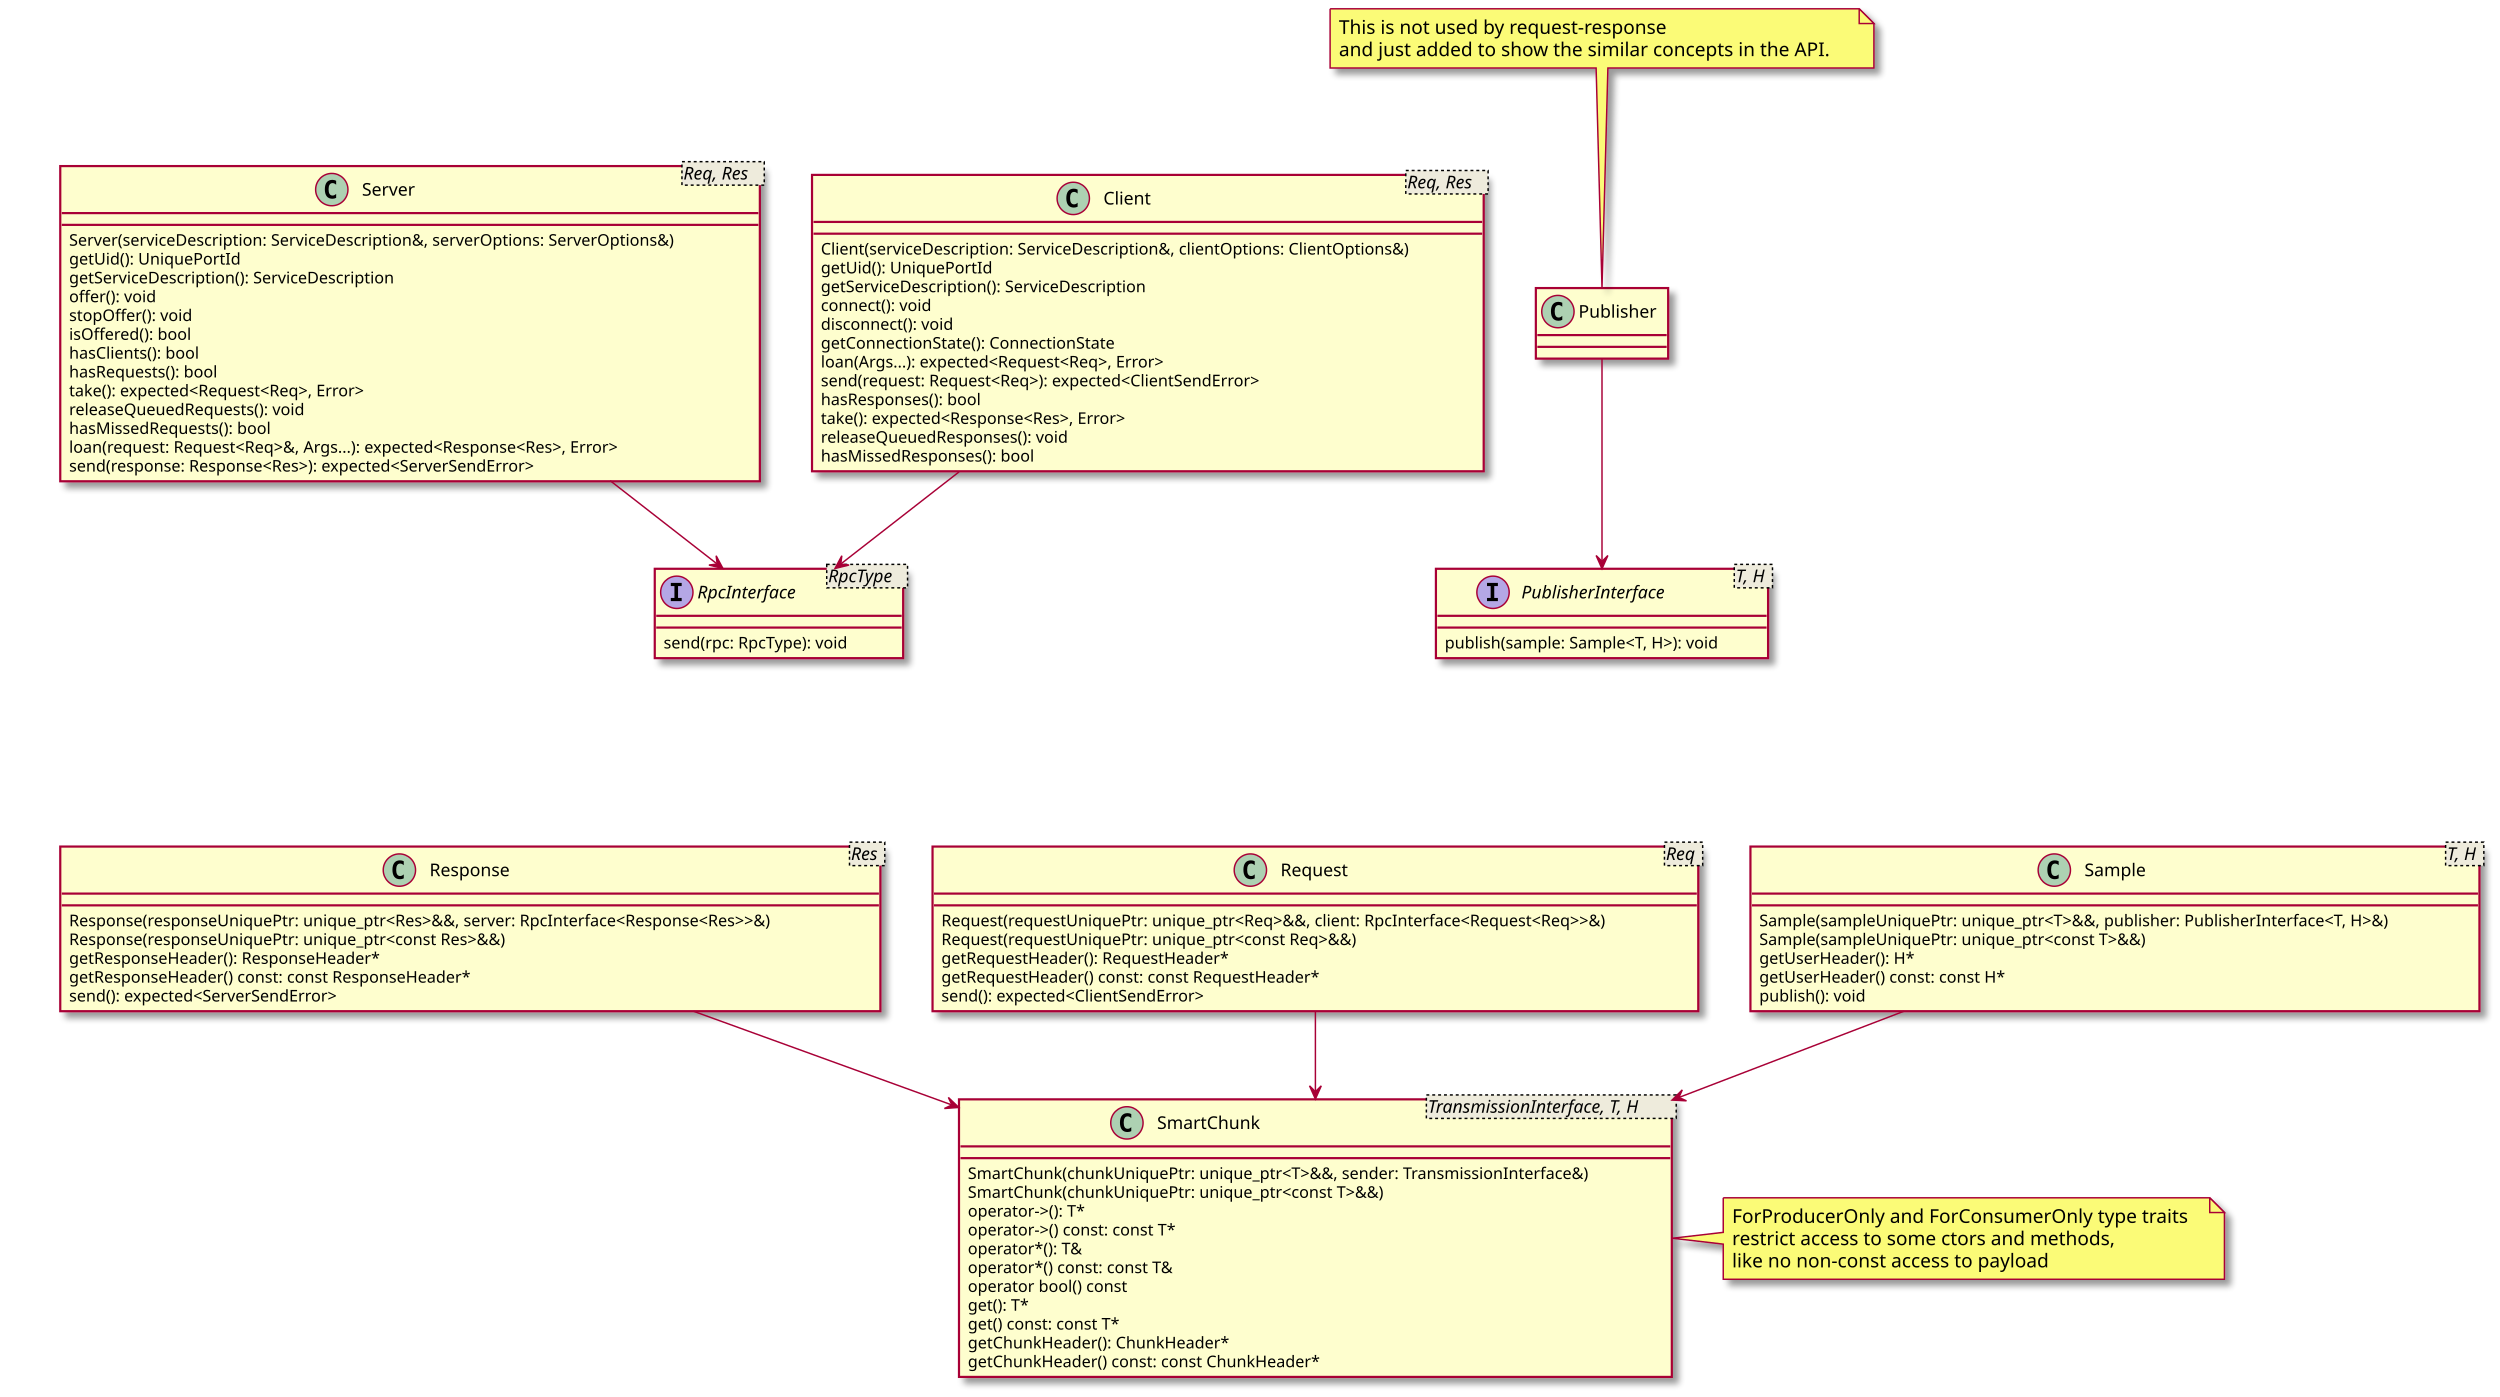
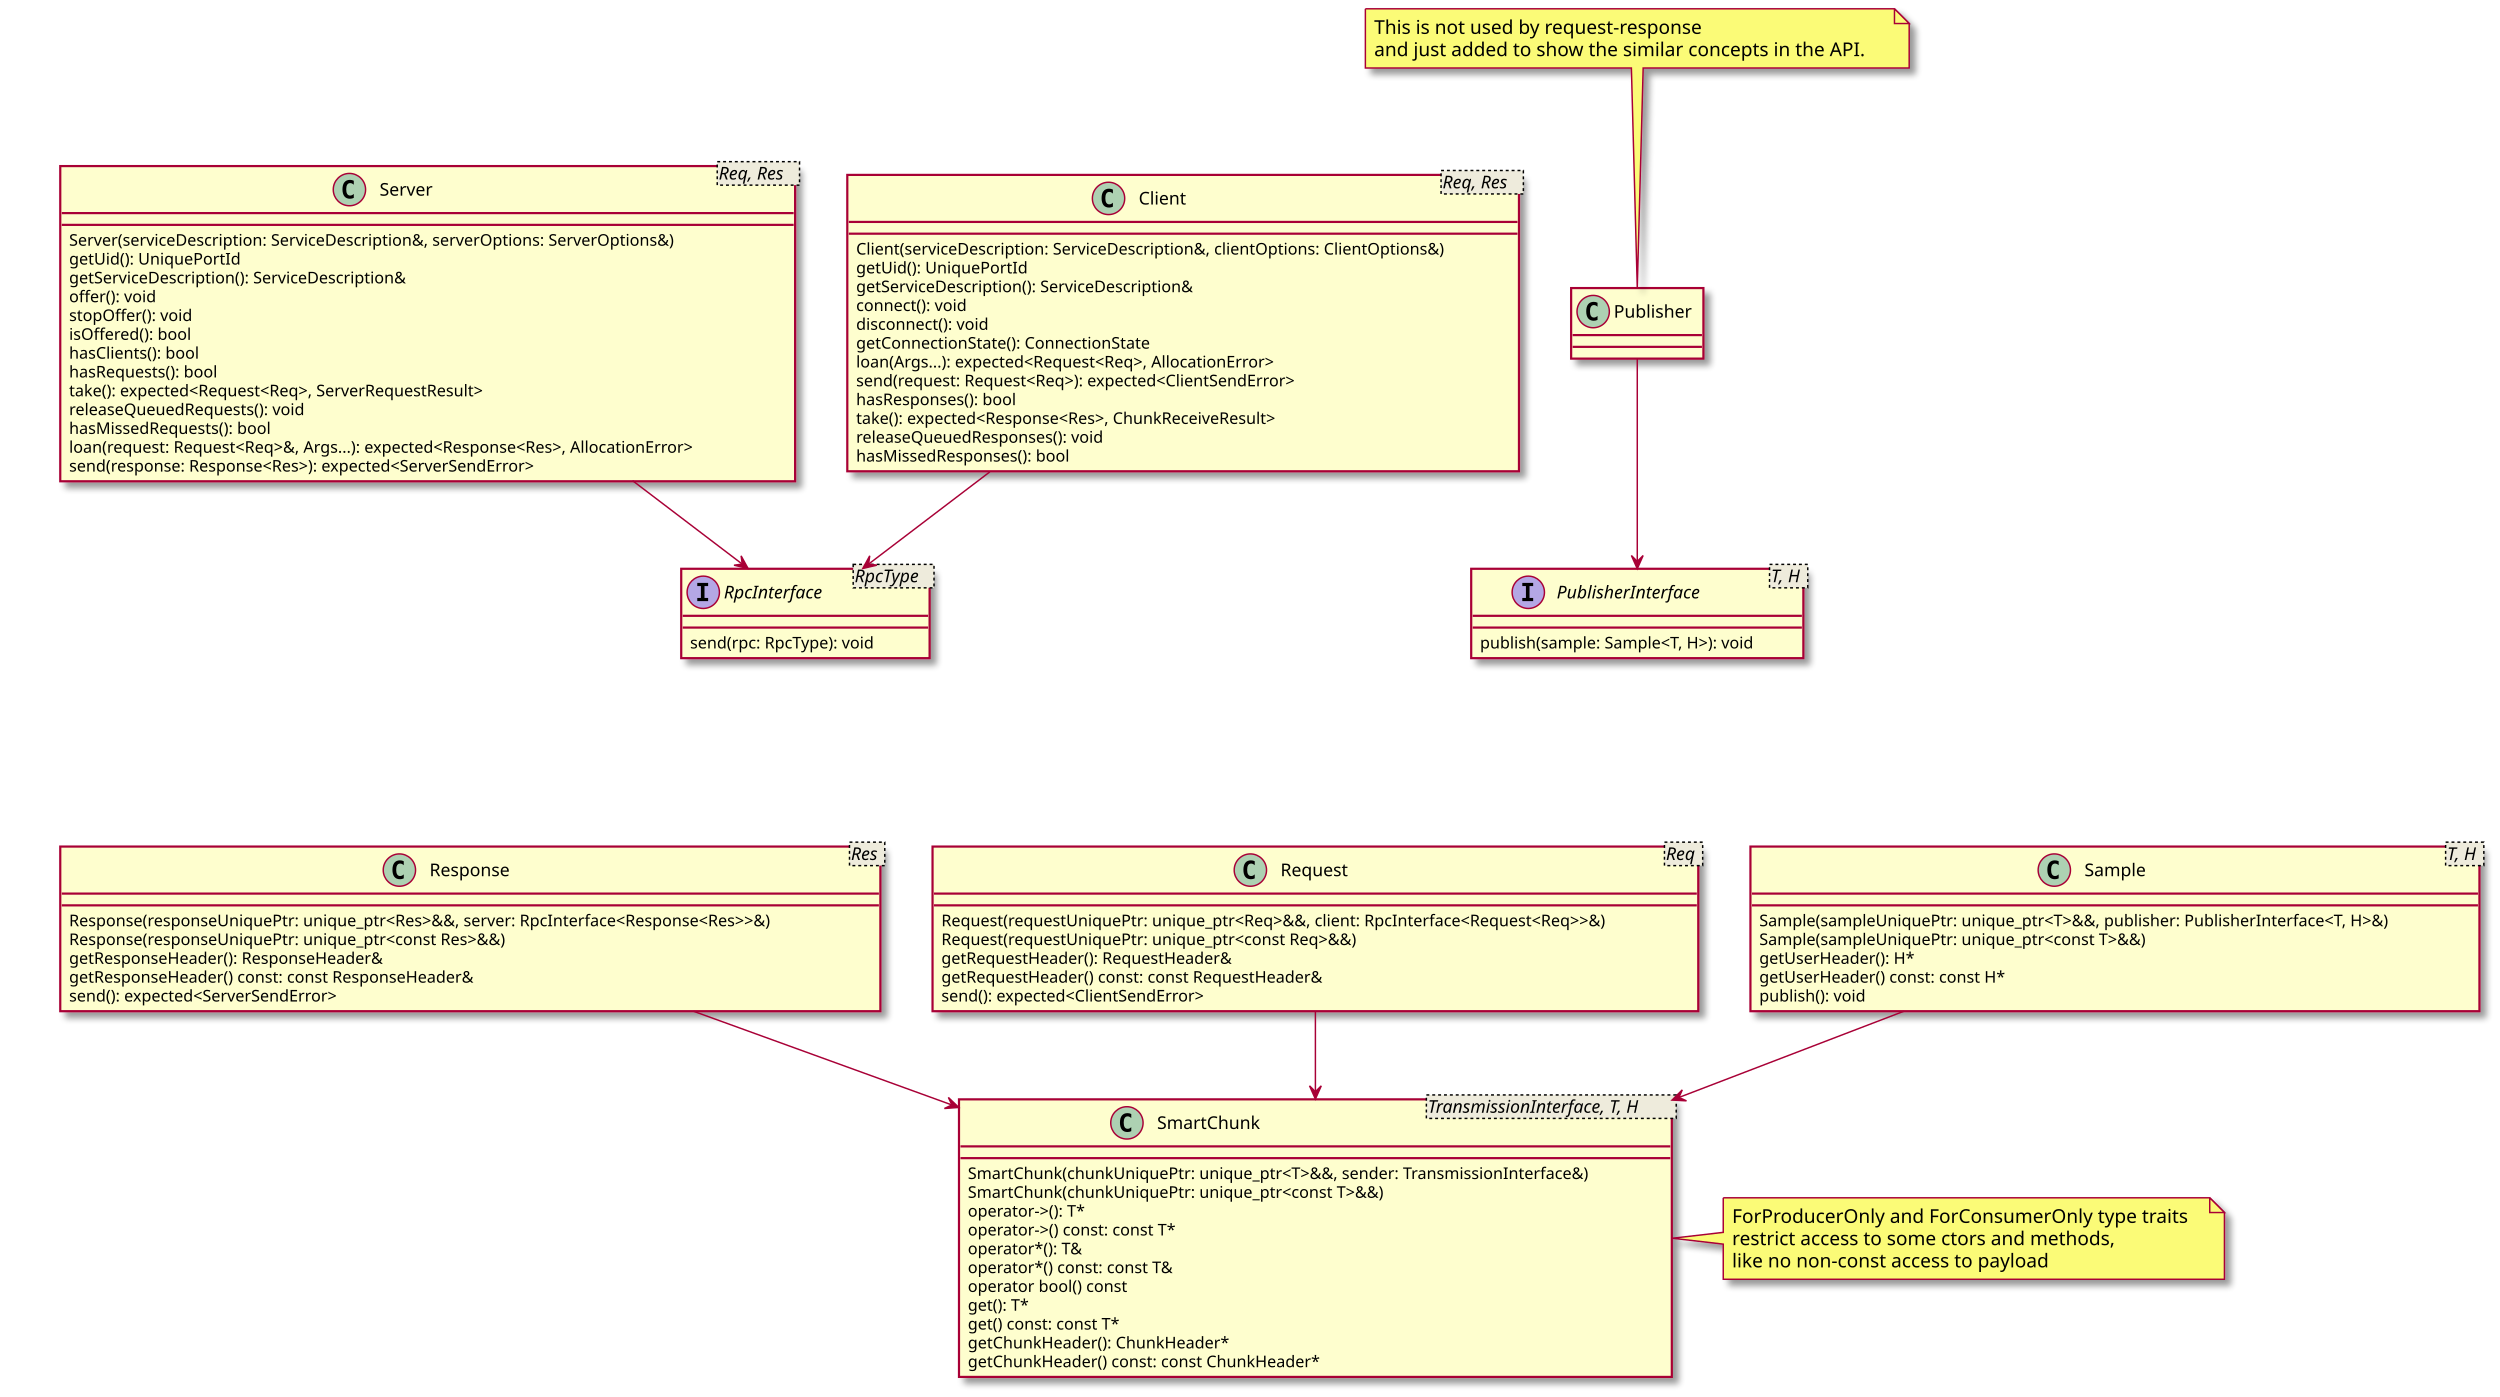
<svg xmlns="http://www.w3.org/2000/svg" contentScriptType="application/ecmascript" contentStyleType="text/css" height="950px" preserveAspectRatio="none" style="width:1701px;height:950px;background:#EEEBDC;" version="1.1" viewBox="0 0 1701 950" width="1701px" zoomAndPan="magnify">
  <defs>
-     <filter height="300%" id="ffb2v00iwf67v" width="300%" x="-1" y="-1">
+     <filter height="300%" id="f7k70izyfqtd5" width="300%" x="-1" y="-1">
      <feGaussianBlur result="blurOut" stdDeviation="2.0" />
      <feColorMatrix in="blurOut" result="blurOut2" type="matrix" values="0 0 0 0 0 0 0 0 0 0 0 0 0 0 0 0 0 0 .4 0" />
      <feOffset dx="4.0" dy="4.0" in="blurOut2" result="blurOut3" />
      <feBlend in="SourceGraphic" in2="blurOut3" mode="normal" />
    </filter>
  </defs>
  <g>
-     <rect codeLine="3" fill="#FEFECE" filter="url(#ffb2v00iwf67v)" height="201.656" id="Client" style="stroke:#A80036;stroke-width:1.5;" width="457" x="552.5" y="119" />
-     <ellipse cx="730.25" cy="135" fill="#ADD1B2" rx="11" ry="11" style="stroke:#A80036;stroke-width:1.0;" />
-     <path d="M733.219,140.641 Q732.641,140.938 732,141.078 Q731.359,141.234 730.656,141.234 Q728.156,141.234 726.828,139.594 Q725.516,137.938 725.516,134.812 Q725.516,131.688 726.828,130.031 Q728.156,128.375 730.656,128.375 Q731.359,128.375 732,128.531 Q732.656,128.688 733.219,128.984 L733.219,131.703 Q732.594,131.125 732,130.859 Q731.406,130.578 730.781,130.578 Q729.438,130.578 728.75,131.656 Q728.062,132.719 728.062,134.812 Q728.062,136.906 728.75,137.984 Q729.438,139.047 730.781,139.047 Q731.406,139.047 732,138.781 Q732.594,138.5 733.219,137.922 L733.219,140.641 Z " fill="#000000" />
-     <text fill="#000000" font-family="sans-serif" font-size="12" lengthAdjust="spacing" textLength="35" x="750.75" y="139.154">Client</text>
-     <rect fill="#EEEBDC" height="15.969" style="stroke:#000000;stroke-width:1.0;stroke-dasharray:2.0,2.0;" width="56" x="956.5" y="116" />
-     <text fill="#000000" font-family="sans-serif" font-size="12" font-style="italic" lengthAdjust="spacing" textLength="54" x="957.5" y="128.139">Req, Res</text>
-     <line style="stroke:#A80036;stroke-width:1.5;" x1="553.5" x2="1008.5" y1="151" y2="151" />
-     <line style="stroke:#A80036;stroke-width:1.5;" x1="553.5" x2="1008.5" y1="159" y2="159" />
-     <text fill="#000000" font-family="sans-serif" font-size="11" lengthAdjust="spacing" textLength="445" x="558.5" y="173.21">Client(serviceDescription: ServiceDescription&amp;, clientOptions: ClientOptions&amp;)</text>
-     <text fill="#000000" font-family="sans-serif" font-size="11" lengthAdjust="spacing" textLength="124" x="558.5" y="186.015">getUid(): UniquePortId</text>
-     <text fill="#000000" font-family="sans-serif" font-size="11" lengthAdjust="spacing" textLength="246" x="558.5" y="198.82">getServiceDescription(): ServiceDescription</text>
-     <text fill="#000000" font-family="sans-serif" font-size="11" lengthAdjust="spacing" textLength="83" x="558.5" y="211.625">connect(): void</text>
-     <text fill="#000000" font-family="sans-serif" font-size="11" lengthAdjust="spacing" textLength="100" x="558.5" y="224.429">disconnect(): void</text>
-     <text fill="#000000" font-family="sans-serif" font-size="11" lengthAdjust="spacing" textLength="220" x="558.5" y="237.234">getConnectionState(): ConnectionState</text>
-     <text fill="#000000" font-family="sans-serif" font-size="11" lengthAdjust="spacing" textLength="269" x="558.5" y="250.039">loan(Args...): expected&lt;Request&lt;Req&gt;, Error&gt;</text>
-     <text fill="#000000" font-family="sans-serif" font-size="11" lengthAdjust="spacing" textLength="340" x="558.5" y="262.843">send(request: Request&lt;Req&gt;): expected&lt;ClientSendError&gt;</text>
-     <text fill="#000000" font-family="sans-serif" font-size="11" lengthAdjust="spacing" textLength="124" x="558.5" y="275.648">hasResponses(): bool</text>
-     <text fill="#000000" font-family="sans-serif" font-size="11" lengthAdjust="spacing" textLength="241" x="558.5" y="288.453">take(): expected&lt;Response&lt;Res&gt;, Error&gt;</text>
-     <text fill="#000000" font-family="sans-serif" font-size="11" lengthAdjust="spacing" textLength="189" x="558.5" y="301.257">releaseQueuedResponses(): void</text>
-     <text fill="#000000" font-family="sans-serif" font-size="11" lengthAdjust="spacing" textLength="164" x="558.5" y="314.062">hasMissedResponses(): bool</text>
-     <rect codeLine="18" fill="#FEFECE" filter="url(#ffb2v00iwf67v)" height="214.461" id="Server" style="stroke:#A80036;stroke-width:1.5;" width="476" x="41" y="113" />
-     <ellipse cx="225.75" cy="129" fill="#ADD1B2" rx="11" ry="11" style="stroke:#A80036;stroke-width:1.0;" />
-     <path d="M228.719,134.641 Q228.141,134.938 227.5,135.078 Q226.859,135.234 226.156,135.234 Q223.656,135.234 222.328,133.594 Q221.016,131.938 221.016,128.812 Q221.016,125.688 222.328,124.031 Q223.656,122.375 226.156,122.375 Q226.859,122.375 227.5,122.531 Q228.156,122.688 228.719,122.984 L228.719,125.703 Q228.094,125.125 227.5,124.859 Q226.906,124.578 226.281,124.578 Q224.938,124.578 224.25,125.656 Q223.562,126.719 223.562,128.812 Q223.562,130.906 224.25,131.984 Q224.938,133.047 226.281,133.047 Q226.906,133.047 227.5,132.781 Q228.094,132.5 228.719,131.922 L228.719,134.641 Z " fill="#000000" />
-     <text fill="#000000" font-family="sans-serif" font-size="12" lengthAdjust="spacing" textLength="40" x="246.25" y="133.154">Server</text>
-     <rect fill="#EEEBDC" height="15.969" style="stroke:#000000;stroke-width:1.0;stroke-dasharray:2.0,2.0;" width="56" x="464" y="110" />
-     <text fill="#000000" font-family="sans-serif" font-size="12" font-style="italic" lengthAdjust="spacing" textLength="54" x="465" y="122.139">Req, Res</text>
-     <line style="stroke:#A80036;stroke-width:1.5;" x1="42" x2="516" y1="145" y2="145" />
-     <line style="stroke:#A80036;stroke-width:1.5;" x1="42" x2="516" y1="153" y2="153" />
+     <rect codeLine="3" fill="#FEFECE" filter="url(#f7k70izyfqtd5)" height="201.656" id="Client" style="stroke:#A80036;stroke-width:1.5;" width="457" x="576.5" y="119" />
+     <ellipse cx="754.25" cy="135" fill="#ADD1B2" rx="11" ry="11" style="stroke:#A80036;stroke-width:1.0;" />
+     <path d="M757.219,140.641 Q756.641,140.938 756,141.078 Q755.359,141.234 754.656,141.234 Q752.156,141.234 750.828,139.594 Q749.516,137.938 749.516,134.812 Q749.516,131.688 750.828,130.031 Q752.156,128.375 754.656,128.375 Q755.359,128.375 756,128.531 Q756.656,128.688 757.219,128.984 L757.219,131.703 Q756.594,131.125 756,130.859 Q755.406,130.578 754.781,130.578 Q753.438,130.578 752.75,131.656 Q752.062,132.719 752.062,134.812 Q752.062,136.906 752.75,137.984 Q753.438,139.047 754.781,139.047 Q755.406,139.047 756,138.781 Q756.594,138.5 757.219,137.922 L757.219,140.641 Z " fill="#000000" />
+     <text fill="#000000" font-family="sans-serif" font-size="12" lengthAdjust="spacing" textLength="35" x="774.75" y="139.154">Client</text>
+     <rect fill="#EEEBDC" height="15.969" style="stroke:#000000;stroke-width:1.0;stroke-dasharray:2.0,2.0;" width="56" x="980.5" y="116" />
+     <text fill="#000000" font-family="sans-serif" font-size="12" font-style="italic" lengthAdjust="spacing" textLength="54" x="981.5" y="128.139">Req, Res</text>
+     <line style="stroke:#A80036;stroke-width:1.5;" x1="577.5" x2="1032.5" y1="151" y2="151" />
+     <line style="stroke:#A80036;stroke-width:1.5;" x1="577.5" x2="1032.5" y1="159" y2="159" />
+     <text fill="#000000" font-family="sans-serif" font-size="11" lengthAdjust="spacing" textLength="445" x="582.5" y="173.21">Client(serviceDescription: ServiceDescription&amp;, clientOptions: ClientOptions&amp;)</text>
+     <text fill="#000000" font-family="sans-serif" font-size="11" lengthAdjust="spacing" textLength="124" x="582.5" y="186.015">getUid(): UniquePortId</text>
+     <text fill="#000000" font-family="sans-serif" font-size="11" lengthAdjust="spacing" textLength="256" x="582.5" y="198.82">getServiceDescription(): ServiceDescription&amp;</text>
+     <text fill="#000000" font-family="sans-serif" font-size="11" lengthAdjust="spacing" textLength="83" x="582.5" y="211.625">connect(): void</text>
+     <text fill="#000000" font-family="sans-serif" font-size="11" lengthAdjust="spacing" textLength="100" x="582.5" y="224.429">disconnect(): void</text>
+     <text fill="#000000" font-family="sans-serif" font-size="11" lengthAdjust="spacing" textLength="220" x="582.5" y="237.234">getConnectionState(): ConnectionState</text>
+     <text fill="#000000" font-family="sans-serif" font-size="11" lengthAdjust="spacing" textLength="323" x="582.5" y="250.039">loan(Args...): expected&lt;Request&lt;Req&gt;, AllocationError&gt;</text>
+     <text fill="#000000" font-family="sans-serif" font-size="11" lengthAdjust="spacing" textLength="340" x="582.5" y="262.843">send(request: Request&lt;Req&gt;): expected&lt;ClientSendError&gt;</text>
+     <text fill="#000000" font-family="sans-serif" font-size="11" lengthAdjust="spacing" textLength="124" x="582.5" y="275.648">hasResponses(): bool</text>
+     <text fill="#000000" font-family="sans-serif" font-size="11" lengthAdjust="spacing" textLength="325" x="582.5" y="288.453">take(): expected&lt;Response&lt;Res&gt;, ChunkReceiveResult&gt;</text>
+     <text fill="#000000" font-family="sans-serif" font-size="11" lengthAdjust="spacing" textLength="189" x="582.5" y="301.257">releaseQueuedResponses(): void</text>
+     <text fill="#000000" font-family="sans-serif" font-size="11" lengthAdjust="spacing" textLength="164" x="582.5" y="314.062">hasMissedResponses(): bool</text>
+     <rect codeLine="18" fill="#FEFECE" filter="url(#f7k70izyfqtd5)" height="214.461" id="Server" style="stroke:#A80036;stroke-width:1.5;" width="500" x="41" y="113" />
+     <ellipse cx="237.75" cy="129" fill="#ADD1B2" rx="11" ry="11" style="stroke:#A80036;stroke-width:1.0;" />
+     <path d="M240.719,134.641 Q240.141,134.938 239.5,135.078 Q238.859,135.234 238.156,135.234 Q235.656,135.234 234.328,133.594 Q233.016,131.938 233.016,128.812 Q233.016,125.688 234.328,124.031 Q235.656,122.375 238.156,122.375 Q238.859,122.375 239.5,122.531 Q240.156,122.688 240.719,122.984 L240.719,125.703 Q240.094,125.125 239.5,124.859 Q238.906,124.578 238.281,124.578 Q236.938,124.578 236.25,125.656 Q235.562,126.719 235.562,128.812 Q235.562,130.906 236.25,131.984 Q236.938,133.047 238.281,133.047 Q238.906,133.047 239.5,132.781 Q240.094,132.5 240.719,131.922 L240.719,134.641 Z " fill="#000000" />
+     <text fill="#000000" font-family="sans-serif" font-size="12" lengthAdjust="spacing" textLength="40" x="258.25" y="133.154">Server</text>
+     <rect fill="#EEEBDC" height="15.969" style="stroke:#000000;stroke-width:1.0;stroke-dasharray:2.0,2.0;" width="56" x="488" y="110" />
+     <text fill="#000000" font-family="sans-serif" font-size="12" font-style="italic" lengthAdjust="spacing" textLength="54" x="489" y="122.139">Req, Res</text>
+     <line style="stroke:#A80036;stroke-width:1.5;" x1="42" x2="540" y1="145" y2="145" />
+     <line style="stroke:#A80036;stroke-width:1.5;" x1="42" x2="540" y1="153" y2="153" />
    <text fill="#000000" font-family="sans-serif" font-size="11" lengthAdjust="spacing" textLength="464" x="47" y="167.21">Server(serviceDescription: ServiceDescription&amp;, serverOptions: ServerOptions&amp;)</text>
    <text fill="#000000" font-family="sans-serif" font-size="11" lengthAdjust="spacing" textLength="124" x="47" y="180.015">getUid(): UniquePortId</text>
-     <text fill="#000000" font-family="sans-serif" font-size="11" lengthAdjust="spacing" textLength="246" x="47" y="192.82">getServiceDescription(): ServiceDescription</text>
+     <text fill="#000000" font-family="sans-serif" font-size="11" lengthAdjust="spacing" textLength="256" x="47" y="192.82">getServiceDescription(): ServiceDescription&amp;</text>
    <text fill="#000000" font-family="sans-serif" font-size="11" lengthAdjust="spacing" textLength="66" x="47" y="205.625">offer(): void</text>
    <text fill="#000000" font-family="sans-serif" font-size="11" lengthAdjust="spacing" textLength="93" x="47" y="218.429">stopOffer(): void</text>
    <text fill="#000000" font-family="sans-serif" font-size="11" lengthAdjust="spacing" textLength="93" x="47" y="231.234">isOffered(): bool</text>
    <text fill="#000000" font-family="sans-serif" font-size="11" lengthAdjust="spacing" textLength="100" x="47" y="244.039">hasClients(): bool</text>
    <text fill="#000000" font-family="sans-serif" font-size="11" lengthAdjust="spacing" textLength="114" x="47" y="256.843">hasRequests(): bool</text>
-     <text fill="#000000" font-family="sans-serif" font-size="11" lengthAdjust="spacing" textLength="231" x="47" y="269.648">take(): expected&lt;Request&lt;Req&gt;, Error&gt;</text>
+     <text fill="#000000" font-family="sans-serif" font-size="11" lengthAdjust="spacing" textLength="321" x="47" y="269.648">take(): expected&lt;Request&lt;Req&gt;, ServerRequestResult&gt;</text>
    <text fill="#000000" font-family="sans-serif" font-size="11" lengthAdjust="spacing" textLength="179" x="47" y="282.453">releaseQueuedRequests(): void</text>
    <text fill="#000000" font-family="sans-serif" font-size="11" lengthAdjust="spacing" textLength="154" x="47" y="295.257">hasMissedRequests(): bool</text>
-     <text fill="#000000" font-family="sans-serif" font-size="11" lengthAdjust="spacing" textLength="434" x="47" y="308.062">loan(request: Request&lt;Req&gt;&amp;, Args...): expected&lt;Response&lt;Res&gt;, Error&gt;</text>
+     <text fill="#000000" font-family="sans-serif" font-size="11" lengthAdjust="spacing" textLength="488" x="47" y="308.062">loan(request: Request&lt;Req&gt;&amp;, Args...): expected&lt;Response&lt;Res&gt;, AllocationError&gt;</text>
    <text fill="#000000" font-family="sans-serif" font-size="11" lengthAdjust="spacing" textLength="366" x="47" y="320.867">send(response: Response&lt;Res&gt;): expected&lt;ServerSendError&gt;</text>
-     <rect codeLine="34" fill="#FEFECE" filter="url(#ffb2v00iwf67v)" height="48" id="Publisher" style="stroke:#A80036;stroke-width:1.5;" width="90" x="1045" y="196" />
-     <ellipse cx="1060" cy="212" fill="#ADD1B2" rx="11" ry="11" style="stroke:#A80036;stroke-width:1.0;" />
-     <path d="M1062.969,217.641 Q1062.391,217.938 1061.75,218.078 Q1061.109,218.234 1060.406,218.234 Q1057.906,218.234 1056.578,216.594 Q1055.266,214.938 1055.266,211.812 Q1055.266,208.688 1056.578,207.031 Q1057.906,205.375 1060.406,205.375 Q1061.109,205.375 1061.75,205.531 Q1062.406,205.688 1062.969,205.984 L1062.969,208.703 Q1062.344,208.125 1061.75,207.859 Q1061.156,207.578 1060.531,207.578 Q1059.188,207.578 1058.5,208.656 Q1057.812,209.719 1057.812,211.812 Q1057.812,213.906 1058.5,214.984 Q1059.188,216.047 1060.531,216.047 Q1061.156,216.047 1061.75,215.781 Q1062.344,215.5 1062.969,214.922 L1062.969,217.641 Z " fill="#000000" />
-     <text fill="#000000" font-family="sans-serif" font-size="12" lengthAdjust="spacing" textLength="58" x="1074" y="216.154">Publisher</text>
-     <line style="stroke:#A80036;stroke-width:1.5;" x1="1046" x2="1134" y1="228" y2="228" />
-     <line style="stroke:#A80036;stroke-width:1.5;" x1="1046" x2="1134" y1="236" y2="236" />
-     <rect codeLine="63" fill="#FEFECE" filter="url(#ffb2v00iwf67v)" height="112.023" id="Sample" style="stroke:#A80036;stroke-width:1.5;" width="496" x="1191" y="576" />
+     <rect codeLine="34" fill="#FEFECE" filter="url(#f7k70izyfqtd5)" height="48" id="Publisher" style="stroke:#A80036;stroke-width:1.5;" width="90" x="1069" y="196" />
+     <ellipse cx="1084" cy="212" fill="#ADD1B2" rx="11" ry="11" style="stroke:#A80036;stroke-width:1.0;" />
+     <path d="M1086.969,217.641 Q1086.391,217.938 1085.75,218.078 Q1085.109,218.234 1084.406,218.234 Q1081.906,218.234 1080.578,216.594 Q1079.266,214.938 1079.266,211.812 Q1079.266,208.688 1080.578,207.031 Q1081.906,205.375 1084.406,205.375 Q1085.109,205.375 1085.75,205.531 Q1086.406,205.688 1086.969,205.984 L1086.969,208.703 Q1086.344,208.125 1085.75,207.859 Q1085.156,207.578 1084.531,207.578 Q1083.188,207.578 1082.5,208.656 Q1081.812,209.719 1081.812,211.812 Q1081.812,213.906 1082.5,214.984 Q1083.188,216.047 1084.531,216.047 Q1085.156,216.047 1085.75,215.781 Q1086.344,215.5 1086.969,214.922 L1086.969,217.641 Z " fill="#000000" />
+     <text fill="#000000" font-family="sans-serif" font-size="12" lengthAdjust="spacing" textLength="58" x="1098" y="216.154">Publisher</text>
+     <line style="stroke:#A80036;stroke-width:1.5;" x1="1070" x2="1158" y1="228" y2="228" />
+     <line style="stroke:#A80036;stroke-width:1.5;" x1="1070" x2="1158" y1="236" y2="236" />
+     <rect codeLine="63" fill="#FEFECE" filter="url(#f7k70izyfqtd5)" height="112.023" id="Sample" style="stroke:#A80036;stroke-width:1.5;" width="496" x="1191" y="576" />
    <ellipse cx="1397.75" cy="592" fill="#ADD1B2" rx="11" ry="11" style="stroke:#A80036;stroke-width:1.0;" />
    <path d="M1400.719,597.641 Q1400.141,597.938 1399.5,598.078 Q1398.859,598.234 1398.156,598.234 Q1395.656,598.234 1394.328,596.594 Q1393.016,594.938 1393.016,591.812 Q1393.016,588.688 1394.328,587.031 Q1395.656,585.375 1398.156,585.375 Q1398.859,585.375 1399.5,585.531 Q1400.156,585.688 1400.719,585.984 L1400.719,588.703 Q1400.094,588.125 1399.5,587.859 Q1398.906,587.578 1398.281,587.578 Q1396.938,587.578 1396.25,588.656 Q1395.562,589.719 1395.562,591.812 Q1395.562,593.906 1396.25,594.984 Q1396.938,596.047 1398.281,596.047 Q1398.906,596.047 1399.5,595.781 Q1400.094,595.5 1400.719,594.922 L1400.719,597.641 Z " fill="#000000" />
    <text fill="#000000" font-family="sans-serif" font-size="12" lengthAdjust="spacing" textLength="46" x="1418.25" y="596.154">Sample</text>
    <rect fill="#EEEBDC" height="15.969" style="stroke:#000000;stroke-width:1.0;stroke-dasharray:2.0,2.0;" width="26" x="1664" y="573" />
    <text fill="#000000" font-family="sans-serif" font-size="12" font-style="italic" lengthAdjust="spacing" textLength="24" x="1665" y="585.139">T, H</text>
    <line style="stroke:#A80036;stroke-width:1.5;" x1="1192" x2="1686" y1="608" y2="608" />
    <line style="stroke:#A80036;stroke-width:1.5;" x1="1192" x2="1686" y1="616" y2="616" />
    <text fill="#000000" font-family="sans-serif" font-size="11" lengthAdjust="spacing" textLength="484" x="1197" y="630.21">Sample(sampleUniquePtr: unique_ptr&lt;T&gt;&amp;&amp;, publisher: PublisherInterface&lt;T, H&gt;&amp;)</text>
    <text fill="#000000" font-family="sans-serif" font-size="11" lengthAdjust="spacing" textLength="296" x="1197" y="643.015">Sample(sampleUniquePtr: unique_ptr&lt;const T&gt;&amp;&amp;)</text>
    <text fill="#000000" font-family="sans-serif" font-size="11" lengthAdjust="spacing" textLength="116" x="1197" y="655.82">getUserHeader(): H*</text>
    <text fill="#000000" font-family="sans-serif" font-size="11" lengthAdjust="spacing" textLength="186" x="1197" y="668.625">getUserHeader() const: const H*</text>
    <text fill="#000000" font-family="sans-serif" font-size="11" lengthAdjust="spacing" textLength="80" x="1197" y="681.429">publish(): void</text>
-     <rect codeLine="71" fill="#FEFECE" filter="url(#ffb2v00iwf67v)" height="112.023" id="Request" style="stroke:#A80036;stroke-width:1.5;" width="521" x="634.5" y="576" />
+     <rect codeLine="71" fill="#FEFECE" filter="url(#f7k70izyfqtd5)" height="112.023" id="Request" style="stroke:#A80036;stroke-width:1.5;" width="521" x="634.5" y="576" />
    <ellipse cx="850.75" cy="592" fill="#ADD1B2" rx="11" ry="11" style="stroke:#A80036;stroke-width:1.0;" />
    <path d="M853.719,597.641 Q853.141,597.938 852.5,598.078 Q851.859,598.234 851.156,598.234 Q848.656,598.234 847.328,596.594 Q846.016,594.938 846.016,591.812 Q846.016,588.688 847.328,587.031 Q848.656,585.375 851.156,585.375 Q851.859,585.375 852.5,585.531 Q853.156,585.688 853.719,585.984 L853.719,588.703 Q853.094,588.125 852.5,587.859 Q851.906,587.578 851.281,587.578 Q849.938,587.578 849.25,588.656 Q848.562,589.719 848.562,591.812 Q848.562,593.906 849.25,594.984 Q849.938,596.047 851.281,596.047 Q851.906,596.047 852.5,595.781 Q853.094,595.5 853.719,594.922 L853.719,597.641 Z " fill="#000000" />
    <text fill="#000000" font-family="sans-serif" font-size="12" lengthAdjust="spacing" textLength="52" x="871.25" y="596.154">Request</text>
    <rect fill="#EEEBDC" height="15.969" style="stroke:#000000;stroke-width:1.0;stroke-dasharray:2.0,2.0;" width="26" x="1132.5" y="573" />
    <text fill="#000000" font-family="sans-serif" font-size="12" font-style="italic" lengthAdjust="spacing" textLength="24" x="1133.5" y="585.139">Req</text>
    <line style="stroke:#A80036;stroke-width:1.5;" x1="635.5" x2="1154.5" y1="608" y2="608" />
    <line style="stroke:#A80036;stroke-width:1.5;" x1="635.5" x2="1154.5" y1="616" y2="616" />
    <text fill="#000000" font-family="sans-serif" font-size="11" lengthAdjust="spacing" textLength="509" x="640.5" y="630.21">Request(requestUniquePtr: unique_ptr&lt;Req&gt;&amp;&amp;, client: RpcInterface&lt;Request&lt;Req&gt;&gt;&amp;)</text>
    <text fill="#000000" font-family="sans-serif" font-size="11" lengthAdjust="spacing" textLength="315" x="640.5" y="643.015">Request(requestUniquePtr: unique_ptr&lt;const Req&gt;&amp;&amp;)</text>
-     <text fill="#000000" font-family="sans-serif" font-size="11" lengthAdjust="spacing" textLength="214" x="640.5" y="655.82">getRequestHeader(): RequestHeader*</text>
-     <text fill="#000000" font-family="sans-serif" font-size="11" lengthAdjust="spacing" textLength="284" x="640.5" y="668.625">getRequestHeader() const: const RequestHeader*</text>
+     <text fill="#000000" font-family="sans-serif" font-size="11" lengthAdjust="spacing" textLength="218" x="640.5" y="655.82">getRequestHeader(): RequestHeader&amp;</text>
+     <text fill="#000000" font-family="sans-serif" font-size="11" lengthAdjust="spacing" textLength="288" x="640.5" y="668.625">getRequestHeader() const: const RequestHeader&amp;</text>
    <text fill="#000000" font-family="sans-serif" font-size="11" lengthAdjust="spacing" textLength="203" x="640.5" y="681.429">send(): expected&lt;ClientSendError&gt;</text>
-     <rect codeLine="79" fill="#FEFECE" filter="url(#ffb2v00iwf67v)" height="112.023" id="Response" style="stroke:#A80036;stroke-width:1.5;" width="558" x="41" y="576" />
+     <rect codeLine="79" fill="#FEFECE" filter="url(#f7k70izyfqtd5)" height="112.023" id="Response" style="stroke:#A80036;stroke-width:1.5;" width="558" x="41" y="576" />
    <ellipse cx="271.75" cy="592" fill="#ADD1B2" rx="11" ry="11" style="stroke:#A80036;stroke-width:1.0;" />
    <path d="M274.719,597.641 Q274.141,597.938 273.5,598.078 Q272.859,598.234 272.156,598.234 Q269.656,598.234 268.328,596.594 Q267.016,594.938 267.016,591.812 Q267.016,588.688 268.328,587.031 Q269.656,585.375 272.156,585.375 Q272.859,585.375 273.5,585.531 Q274.156,585.688 274.719,585.984 L274.719,588.703 Q274.094,588.125 273.5,587.859 Q272.906,587.578 272.281,587.578 Q270.938,587.578 270.25,588.656 Q269.562,589.719 269.562,591.812 Q269.562,593.906 270.25,594.984 Q270.938,596.047 272.281,596.047 Q272.906,596.047 273.5,595.781 Q274.094,595.5 274.719,594.922 L274.719,597.641 Z " fill="#000000" />
    <text fill="#000000" font-family="sans-serif" font-size="12" lengthAdjust="spacing" textLength="62" x="292.25" y="596.154">Response</text>
    <rect fill="#EEEBDC" height="15.969" style="stroke:#000000;stroke-width:1.0;stroke-dasharray:2.0,2.0;" width="24" x="578" y="573" />
    <text fill="#000000" font-family="sans-serif" font-size="12" font-style="italic" lengthAdjust="spacing" textLength="22" x="579" y="585.139">Res</text>
    <line style="stroke:#A80036;stroke-width:1.5;" x1="42" x2="598" y1="608" y2="608" />
    <line style="stroke:#A80036;stroke-width:1.5;" x1="42" x2="598" y1="616" y2="616" />
    <text fill="#000000" font-family="sans-serif" font-size="11" lengthAdjust="spacing" textLength="546" x="47" y="630.21">Response(responseUniquePtr: unique_ptr&lt;Res&gt;&amp;&amp;, server: RpcInterface&lt;Response&lt;Res&gt;&gt;&amp;)</text>
    <text fill="#000000" font-family="sans-serif" font-size="11" lengthAdjust="spacing" textLength="335" x="47" y="643.015">Response(responseUniquePtr: unique_ptr&lt;const Res&gt;&amp;&amp;)</text>
-     <text fill="#000000" font-family="sans-serif" font-size="11" lengthAdjust="spacing" textLength="234" x="47" y="655.82">getResponseHeader(): ResponseHeader*</text>
-     <text fill="#000000" font-family="sans-serif" font-size="11" lengthAdjust="spacing" textLength="304" x="47" y="668.625">getResponseHeader() const: const ResponseHeader*</text>
+     <text fill="#000000" font-family="sans-serif" font-size="11" lengthAdjust="spacing" textLength="238" x="47" y="655.82">getResponseHeader(): ResponseHeader&amp;</text>
+     <text fill="#000000" font-family="sans-serif" font-size="11" lengthAdjust="spacing" textLength="308" x="47" y="668.625">getResponseHeader() const: const ResponseHeader&amp;</text>
    <text fill="#000000" font-family="sans-serif" font-size="11" lengthAdjust="spacing" textLength="209" x="47" y="681.429">send(): expected&lt;ServerSendError&gt;</text>
-     <rect codeLine="38" fill="#FEFECE" filter="url(#ffb2v00iwf67v)" height="188.852" id="SmartChunk" style="stroke:#A80036;stroke-width:1.5;" width="485" x="652.5" y="748" />
+     <rect codeLine="38" fill="#FEFECE" filter="url(#f7k70izyfqtd5)" height="188.852" id="SmartChunk" style="stroke:#A80036;stroke-width:1.5;" width="485" x="652.5" y="748" />
    <ellipse cx="766.75" cy="764" fill="#ADD1B2" rx="11" ry="11" style="stroke:#A80036;stroke-width:1.0;" />
    <path d="M769.719,769.641 Q769.141,769.938 768.5,770.078 Q767.859,770.234 767.156,770.234 Q764.656,770.234 763.328,768.594 Q762.016,766.938 762.016,763.812 Q762.016,760.688 763.328,759.031 Q764.656,757.375 767.156,757.375 Q767.859,757.375 768.5,757.531 Q769.156,757.688 769.719,757.984 L769.719,760.703 Q769.094,760.125 768.5,759.859 Q767.906,759.578 767.281,759.578 Q765.938,759.578 765.25,760.656 Q764.562,761.719 764.562,763.812 Q764.562,765.906 765.25,766.984 Q765.938,768.047 767.281,768.047 Q767.906,768.047 768.5,767.781 Q769.094,767.5 769.719,766.922 L769.719,769.641 Z " fill="#000000" />
    <text fill="#000000" font-family="sans-serif" font-size="12" lengthAdjust="spacing" textLength="76" x="787.25" y="768.154">SmartChunk</text>
    <rect fill="#EEEBDC" height="15.969" style="stroke:#000000;stroke-width:1.0;stroke-dasharray:2.0,2.0;" width="170" x="970.5" y="745" />
    <text fill="#000000" font-family="sans-serif" font-size="12" font-style="italic" lengthAdjust="spacing" textLength="168" x="971.5" y="757.139">TransmissionInterface, T, H</text>
    <line style="stroke:#A80036;stroke-width:1.5;" x1="653.5" x2="1136.5" y1="780" y2="780" />
    <line style="stroke:#A80036;stroke-width:1.5;" x1="653.5" x2="1136.5" y1="788" y2="788" />
    <text fill="#000000" font-family="sans-serif" font-size="11" lengthAdjust="spacing" textLength="473" x="658.5" y="802.21">SmartChunk(chunkUniquePtr: unique_ptr&lt;T&gt;&amp;&amp;, sender: TransmissionInterface&amp;)</text>
    <text fill="#000000" font-family="sans-serif" font-size="11" lengthAdjust="spacing" textLength="314" x="658.5" y="815.015">SmartChunk(chunkUniquePtr: unique_ptr&lt;const T&gt;&amp;&amp;)</text>
    <text fill="#000000" font-family="sans-serif" font-size="11" lengthAdjust="spacing" textLength="91" x="658.5" y="827.82">operator-&gt;(): T*</text>
    <text fill="#000000" font-family="sans-serif" font-size="11" lengthAdjust="spacing" textLength="161" x="658.5" y="840.625">operator-&gt;() const: const T*</text>
    <text fill="#000000" font-family="sans-serif" font-size="11" lengthAdjust="spacing" textLength="88" x="658.5" y="853.429">operator*(): T&amp;</text>
    <text fill="#000000" font-family="sans-serif" font-size="11" lengthAdjust="spacing" textLength="158" x="658.5" y="866.234">operator*() const: const T&amp;</text>
    <text fill="#000000" font-family="sans-serif" font-size="11" lengthAdjust="spacing" textLength="120" x="658.5" y="879.039">operator bool() const</text>
    <text fill="#000000" font-family="sans-serif" font-size="11" lengthAdjust="spacing" textLength="47" x="658.5" y="891.843">get(): T*</text>
    <text fill="#000000" font-family="sans-serif" font-size="11" lengthAdjust="spacing" textLength="117" x="658.5" y="904.648">get() const: const T*</text>
    <text fill="#000000" font-family="sans-serif" font-size="11" lengthAdjust="spacing" textLength="192" x="658.5" y="917.453">getChunkHeader(): ChunkHeader*</text>
    <text fill="#000000" font-family="sans-serif" font-size="11" lengthAdjust="spacing" textLength="262" x="658.5" y="930.257">getChunkHeader() const: const ChunkHeader*</text>
-     <path d="M1172.5,815 L1172.5,838.5 L1137.81,842.5 L1172.5,846.5 L1172.5,870.398 A0,0 0 0 0 1172.5,870.398 L1513.5,870.398 A0,0 0 0 0 1513.5,870.398 L1513.5,825 L1503.5,815 L1172.5,815 A0,0 0 0 0 1172.5,815 " fill="#FBFB77" filter="url(#ffb2v00iwf67v)" style="stroke:#A80036;stroke-width:1.0;" />
+     <path d="M1172.5,815 L1172.5,838.5 L1137.81,842.5 L1172.5,846.5 L1172.5,870.398 A0,0 0 0 0 1172.5,870.398 L1513.5,870.398 A0,0 0 0 0 1513.5,870.398 L1513.5,825 L1503.5,815 L1172.5,815 A0,0 0 0 0 1172.5,815 " fill="#FBFB77" filter="url(#f7k70izyfqtd5)" style="stroke:#A80036;stroke-width:1.0;" />
    <path d="M1503.5,815 L1503.5,825 L1513.5,825 L1503.5,815 " fill="#FBFB77" style="stroke:#A80036;stroke-width:1.0;" />
    <text fill="#000000" font-family="sans-serif" font-size="13" lengthAdjust="spacing" textLength="320" x="1178.5" y="832.067">ForProducerOnly and ForConsumerOnly type traits</text>
    <text fill="#000000" font-family="sans-serif" font-size="13" lengthAdjust="spacing" textLength="279" x="1178.5" y="847.2">restrict access to some ctors and methods,</text>
    <text fill="#000000" font-family="sans-serif" font-size="13" lengthAdjust="spacing" textLength="228" x="1178.5" y="862.332">like no non-const access to payload</text>
-     <rect codeLine="54" fill="#FEFECE" filter="url(#ffb2v00iwf67v)" height="60.805" id="PublisherInterface" style="stroke:#A80036;stroke-width:1.5;" width="226" x="977" y="387" />
-     <ellipse cx="1015.85" cy="403" fill="#B4A7E5" rx="11" ry="11" style="stroke:#A80036;stroke-width:1.0;" />
-     <path d="M1011.772,398.766 L1011.772,396.609 L1019.163,396.609 L1019.163,398.766 L1016.694,398.766 L1016.694,406.844 L1019.163,406.844 L1019.163,409 L1011.772,409 L1011.772,406.844 L1014.241,406.844 L1014.241,398.766 L1011.772,398.766 Z " fill="#000000" />
-     <text fill="#000000" font-family="sans-serif" font-size="12" font-style="italic" lengthAdjust="spacing" textLength="113" x="1035.15" y="407.154">PublisherInterface</text>
-     <rect fill="#EEEBDC" height="15.969" style="stroke:#000000;stroke-width:1.0;stroke-dasharray:2.0,2.0;" width="26" x="1180" y="384" />
-     <text fill="#000000" font-family="sans-serif" font-size="12" font-style="italic" lengthAdjust="spacing" textLength="24" x="1181" y="396.139">T, H</text>
-     <line style="stroke:#A80036;stroke-width:1.5;" x1="978" x2="1202" y1="419" y2="419" />
-     <line style="stroke:#A80036;stroke-width:1.5;" x1="978" x2="1202" y1="427" y2="427" />
-     <text fill="#000000" font-family="sans-serif" font-size="11" lengthAdjust="spacing" textLength="214" x="983" y="441.21">publish(sample: Sample&lt;T, H&gt;): void</text>
-     <rect codeLine="58" fill="#FEFECE" filter="url(#ffb2v00iwf67v)" height="60.805" id="RpcInterface" style="stroke:#A80036;stroke-width:1.5;" width="169" x="445.5" y="387" />
-     <ellipse cx="460.5" cy="403" fill="#B4A7E5" rx="11" ry="11" style="stroke:#A80036;stroke-width:1.0;" />
-     <path d="M456.422,398.766 L456.422,396.609 L463.812,396.609 L463.812,398.766 L461.344,398.766 L461.344,406.844 L463.812,406.844 L463.812,409 L456.422,409 L456.422,406.844 L458.891,406.844 L458.891,398.766 L456.422,398.766 Z " fill="#000000" />
-     <text fill="#000000" font-family="sans-serif" font-size="12" font-style="italic" lengthAdjust="spacing" textLength="80" x="474.5" y="407.154">RpcInterface</text>
-     <rect fill="#EEEBDC" height="15.969" style="stroke:#000000;stroke-width:1.0;stroke-dasharray:2.0,2.0;" width="55" x="562.5" y="384" />
-     <text fill="#000000" font-family="sans-serif" font-size="12" font-style="italic" lengthAdjust="spacing" textLength="53" x="563.5" y="396.139">RpcType</text>
-     <line style="stroke:#A80036;stroke-width:1.5;" x1="446.5" x2="613.5" y1="419" y2="419" />
-     <line style="stroke:#A80036;stroke-width:1.5;" x1="446.5" x2="613.5" y1="427" y2="427" />
-     <text fill="#000000" font-family="sans-serif" font-size="11" lengthAdjust="spacing" textLength="140" x="451.5" y="441.21">send(rpc: RpcType): void</text>
-     <path d="M905,6 L905,46.266 A0,0 0 0 0 905,46.266 L1086,46.266 L1090,195.82 L1094,46.266 L1275,46.266 A0,0 0 0 0 1275,46.266 L1275,16 L1265,6 L905,6 A0,0 0 0 0 905,6 " fill="#FBFB77" filter="url(#ffb2v00iwf67v)" style="stroke:#A80036;stroke-width:1.0;" />
-     <path d="M1265,6 L1265,16 L1275,16 L1265,6 " fill="#FBFB77" style="stroke:#A80036;stroke-width:1.0;" />
-     <text fill="#000000" font-family="sans-serif" font-size="13" lengthAdjust="spacing" textLength="235" x="911" y="23.067">This is not used by request-response</text>
-     <text fill="#000000" font-family="sans-serif" font-size="13" lengthAdjust="spacing" textLength="349" x="911" y="38.2">and just added to show the similar concepts in the API.</text>
-     <path codeLine="90" d="M1090,244.19 C1090,278.27 1090,342.1 1090,381.77 " fill="none" id="Publisher-to-PublisherInterface" style="stroke:#A80036;stroke-width:1.0;" />
-     <polygon fill="#A80036" points="1090,386.97,1094,377.97,1090,381.97,1086,377.97,1090,386.97" style="stroke:#A80036;stroke-width:1.0;" />
-     <path codeLine="91" d="M652.56,321.04 C623.49,343.68 594.63,366.16 572.23,383.61 " fill="none" id="Client-to-RpcInterface" style="stroke:#A80036;stroke-width:1.0;" />
-     <polygon fill="#A80036" points="568.12,386.81,577.682,384.452,572.07,383.744,572.777,378.132,568.12,386.81" style="stroke:#A80036;stroke-width:1.0;" />
-     <path codeLine="92" d="M415.15,327.05 C441.62,347.66 467.46,367.79 487.9,383.71 " fill="none" id="Server-to-RpcInterface" style="stroke:#A80036;stroke-width:1.0;" />
-     <polygon fill="#A80036" points="491.91,386.83,487.268,378.144,487.966,383.757,482.352,384.455,491.91,386.83" style="stroke:#A80036;stroke-width:1.0;" />
+     <rect codeLine="54" fill="#FEFECE" filter="url(#f7k70izyfqtd5)" height="60.805" id="PublisherInterface" style="stroke:#A80036;stroke-width:1.5;" width="226" x="1001" y="387" />
+     <ellipse cx="1039.85" cy="403" fill="#B4A7E5" rx="11" ry="11" style="stroke:#A80036;stroke-width:1.0;" />
+     <path d="M1035.772,398.766 L1035.772,396.609 L1043.162,396.609 L1043.162,398.766 L1040.694,398.766 L1040.694,406.844 L1043.162,406.844 L1043.162,409 L1035.772,409 L1035.772,406.844 L1038.241,406.844 L1038.241,398.766 L1035.772,398.766 Z " fill="#000000" />
+     <text fill="#000000" font-family="sans-serif" font-size="12" font-style="italic" lengthAdjust="spacing" textLength="113" x="1059.15" y="407.154">PublisherInterface</text>
+     <rect fill="#EEEBDC" height="15.969" style="stroke:#000000;stroke-width:1.0;stroke-dasharray:2.0,2.0;" width="26" x="1204" y="384" />
+     <text fill="#000000" font-family="sans-serif" font-size="12" font-style="italic" lengthAdjust="spacing" textLength="24" x="1205" y="396.139">T, H</text>
+     <line style="stroke:#A80036;stroke-width:1.5;" x1="1002" x2="1226" y1="419" y2="419" />
+     <line style="stroke:#A80036;stroke-width:1.5;" x1="1002" x2="1226" y1="427" y2="427" />
+     <text fill="#000000" font-family="sans-serif" font-size="11" lengthAdjust="spacing" textLength="214" x="1007" y="441.21">publish(sample: Sample&lt;T, H&gt;): void</text>
+     <rect codeLine="58" fill="#FEFECE" filter="url(#f7k70izyfqtd5)" height="60.805" id="RpcInterface" style="stroke:#A80036;stroke-width:1.5;" width="169" x="463.5" y="387" />
+     <ellipse cx="478.5" cy="403" fill="#B4A7E5" rx="11" ry="11" style="stroke:#A80036;stroke-width:1.0;" />
+     <path d="M474.422,398.766 L474.422,396.609 L481.812,396.609 L481.812,398.766 L479.344,398.766 L479.344,406.844 L481.812,406.844 L481.812,409 L474.422,409 L474.422,406.844 L476.891,406.844 L476.891,398.766 L474.422,398.766 Z " fill="#000000" />
+     <text fill="#000000" font-family="sans-serif" font-size="12" font-style="italic" lengthAdjust="spacing" textLength="80" x="492.5" y="407.154">RpcInterface</text>
+     <rect fill="#EEEBDC" height="15.969" style="stroke:#000000;stroke-width:1.0;stroke-dasharray:2.0,2.0;" width="55" x="580.5" y="384" />
+     <text fill="#000000" font-family="sans-serif" font-size="12" font-style="italic" lengthAdjust="spacing" textLength="53" x="581.5" y="396.139">RpcType</text>
+     <line style="stroke:#A80036;stroke-width:1.5;" x1="464.5" x2="631.5" y1="419" y2="419" />
+     <line style="stroke:#A80036;stroke-width:1.5;" x1="464.5" x2="631.5" y1="427" y2="427" />
+     <text fill="#000000" font-family="sans-serif" font-size="11" lengthAdjust="spacing" textLength="140" x="469.5" y="441.21">send(rpc: RpcType): void</text>
+     <path d="M929,6 L929,46.266 A0,0 0 0 0 929,46.266 L1110,46.266 L1114,195.82 L1118,46.266 L1299,46.266 A0,0 0 0 0 1299,46.266 L1299,16 L1289,6 L929,6 A0,0 0 0 0 929,6 " fill="#FBFB77" filter="url(#f7k70izyfqtd5)" style="stroke:#A80036;stroke-width:1.0;" />
+     <path d="M1289,6 L1289,16 L1299,16 L1289,6 " fill="#FBFB77" style="stroke:#A80036;stroke-width:1.0;" />
+     <text fill="#000000" font-family="sans-serif" font-size="13" lengthAdjust="spacing" textLength="235" x="935" y="23.067">This is not used by request-response</text>
+     <text fill="#000000" font-family="sans-serif" font-size="13" lengthAdjust="spacing" textLength="349" x="935" y="38.2">and just added to show the similar concepts in the API.</text>
+     <path codeLine="90" d="M1114,244.19 C1114,278.27 1114,342.1 1114,381.77 " fill="none" id="Publisher-to-PublisherInterface" style="stroke:#A80036;stroke-width:1.0;" />
+     <polygon fill="#A80036" points="1114,386.97,1118,377.97,1114,381.97,1110,377.97,1114,386.97" style="stroke:#A80036;stroke-width:1.0;" />
+     <path codeLine="91" d="M673.49,321.04 C643.73,343.68 614.18,366.16 591.24,383.61 " fill="none" id="Client-to-RpcInterface" style="stroke:#A80036;stroke-width:1.0;" />
+     <polygon fill="#A80036" points="587.03,386.81,596.612,384.533,591.006,383.778,591.761,378.172,587.03,386.81" style="stroke:#A80036;stroke-width:1.0;" />
+     <path codeLine="92" d="M430.41,327.05 C457.51,347.66 483.96,367.79 504.89,383.71 " fill="none" id="Server-to-RpcInterface" style="stroke:#A80036;stroke-width:1.0;" />
+     <polygon fill="#A80036" points="509,386.83,504.254,378.2,505.019,383.805,499.414,384.57,509,386.83" style="stroke:#A80036;stroke-width:1.0;" />
    <path codeLine="96" d="M1295.36,688.05 C1248.38,706.06 1194.77,726.61 1142.39,746.68 " fill="none" id="Sample-to-SmartChunk" style="stroke:#A80036;stroke-width:1.0;" />
    <polygon fill="#A80036" points="1137.65,748.5,1147.486,749.013,1142.319,746.71,1144.621,741.543,1137.65,748.5" style="stroke:#A80036;stroke-width:1.0;" />
    <path codeLine="97" d="M895,688.05 C895,704.82 895,723.78 895,742.52 " fill="none" id="Request-to-SmartChunk" style="stroke:#A80036;stroke-width:1.0;" />
    <polygon fill="#A80036" points="895,747.79,899,738.79,895,742.79,891,738.79,895,747.79" style="stroke:#A80036;stroke-width:1.0;" />
    <path codeLine="98" d="M471.83,688.05 C525.63,707.56 587.66,730.06 647.35,751.7 " fill="none" id="Response-to-SmartChunk" style="stroke:#A80036;stroke-width:1.0;" />
    <polygon fill="#A80036" points="652.38,753.52,645.277,746.697,647.678,751.819,642.556,754.22,652.38,753.52" style="stroke:#A80036;stroke-width:1.0;" />
  </g>
</svg>
